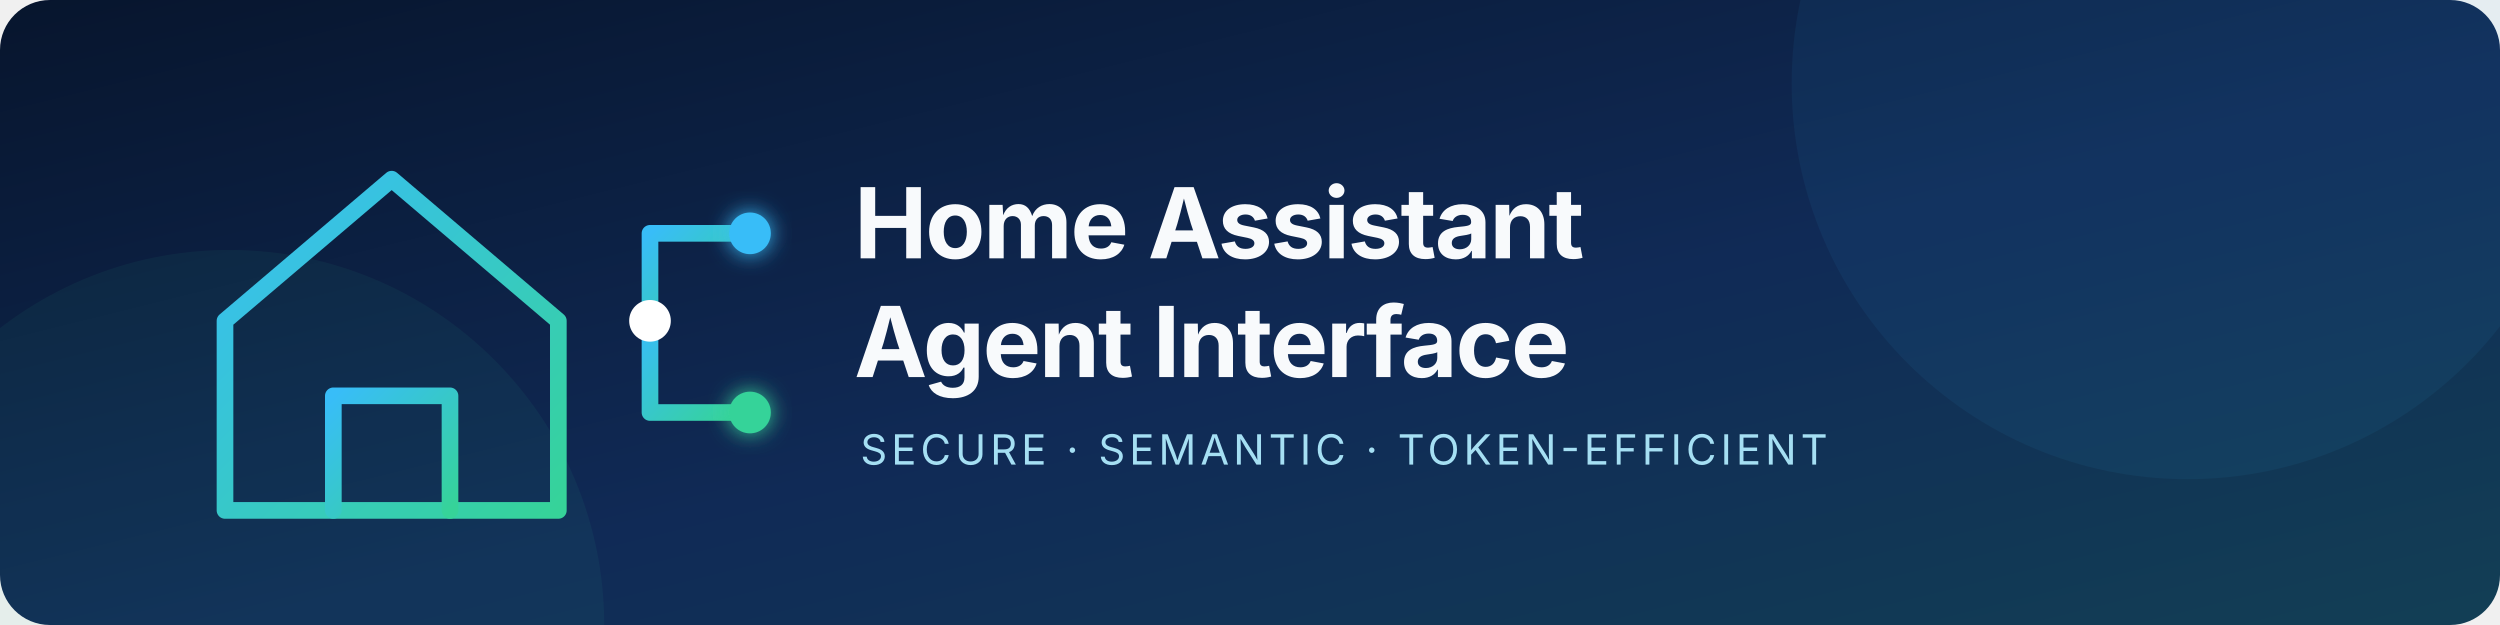
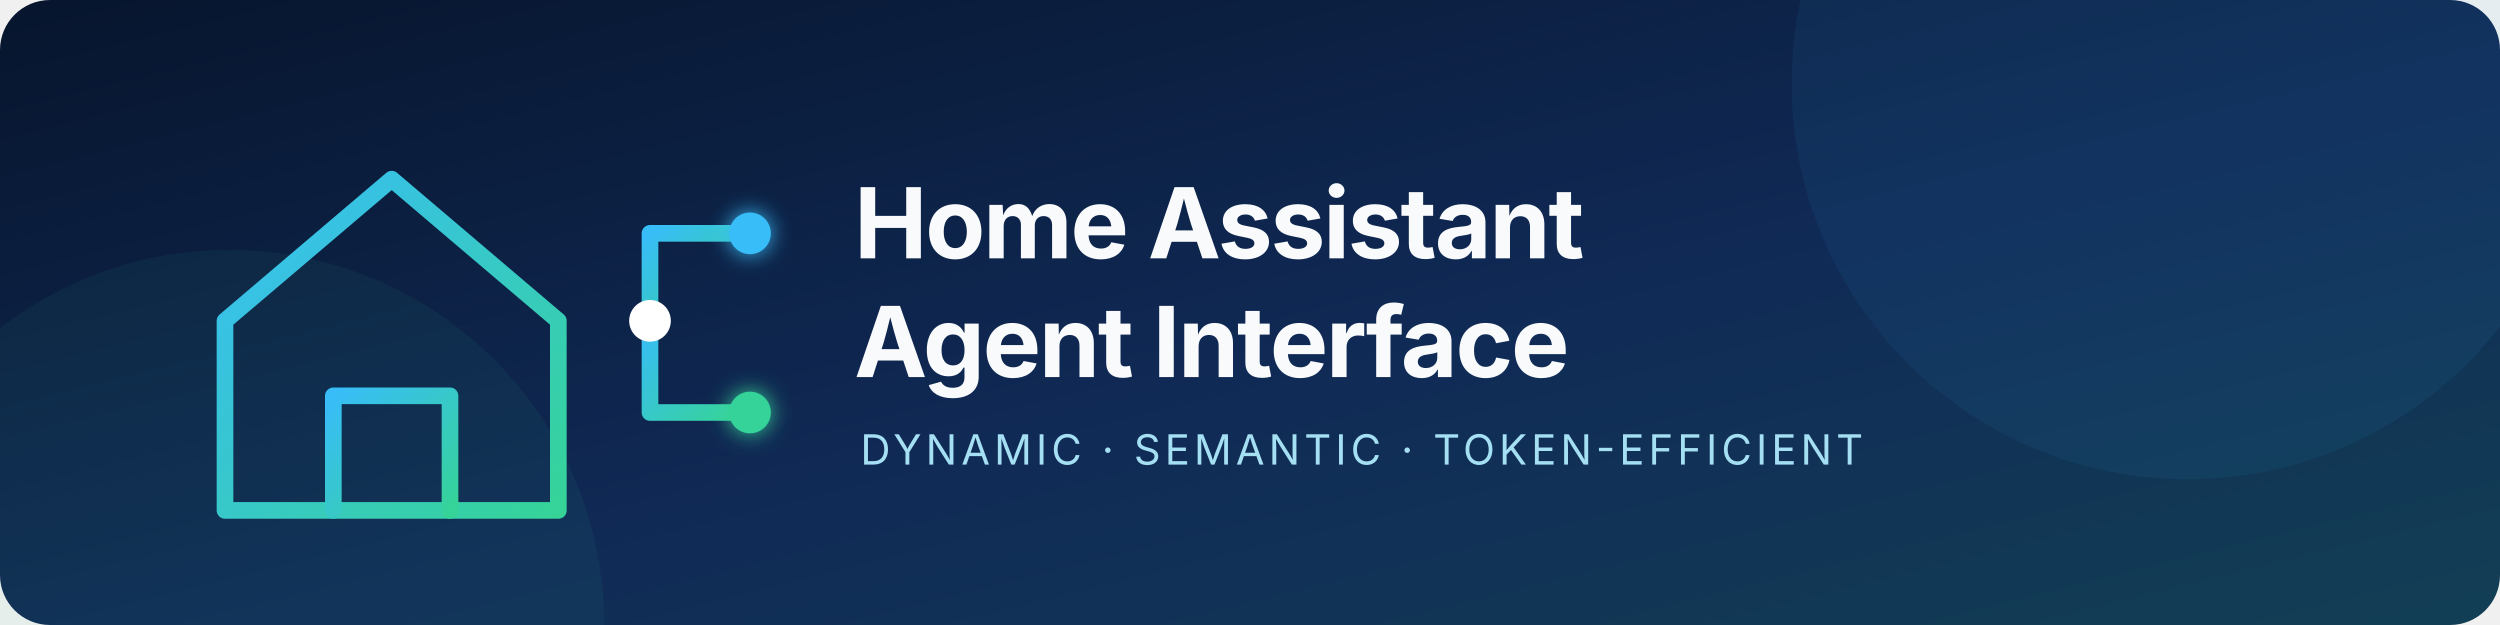
<svg xmlns="http://www.w3.org/2000/svg" width="1200" height="300" viewBox="0 0 1200 300" role="img" aria-labelledby="title desc">
  <defs>
    <linearGradient id="background" x1="0" y1="0" x2="1" y2="1">
      <stop offset="0" stop-color="#07152d" />
      <stop offset="0.55" stop-color="#102a56" />
      <stop offset="1" stop-color="#123f55" />
    </linearGradient>
    <linearGradient id="accent" x1="0" y1="0" x2="1" y2="1">
      <stop offset="0" stop-color="#38bdf8" />
      <stop offset="1" stop-color="#36d399" />
    </linearGradient>
    <filter id="glow" x="-50%" y="-50%" width="200%" height="200%">
      <feGaussianBlur stdDeviation="5" result="blur" />
      <feMerge>
        <feMergeNode in="blur" />
        <feMergeNode in="SourceGraphic" />
      </feMerge>
    </filter>
  </defs>
  <rect width="1200" height="300" rx="24" fill="url(#background)" />
  <circle cx="1050" cy="40" r="190" fill="#38bdf8" opacity="0.06" />
  <circle cx="110" cy="300" r="180" fill="#36d399" opacity="0.06" />
  <g transform="translate(84 62)" fill="none" stroke="url(#accent)" stroke-width="8" stroke-linecap="round" stroke-linejoin="round">
    <path d="M24 92 104 24l80 68v91H24Z" />
    <path d="M76 183v-55h56v55" />
    <path d="M184 92h44" />
    <path d="M228 92v-42h42" />
    <path d="M228 92v44h42" />
    <circle cx="276" cy="50" r="10" fill="#38bdf8" stroke="none" filter="url(#glow)" />
    <circle cx="276" cy="136" r="10" fill="#36d399" stroke="none" filter="url(#glow)" />
    <circle cx="228" cy="92" r="10" fill="#ffffff" stroke="none" />
  </g>
  <g fill="#f8fafc" font-family="Inter, ui-sans-serif, system-ui, -apple-system, sans-serif">
    <text x="410" y="124" font-size="47" font-weight="700" letter-spacing="-1">Home Assistant</text>
    <text x="410" y="181" font-size="47" font-weight="700" letter-spacing="-1">Agent Interface</text>
-     <text x="413" y="223" font-size="20" fill="#a5dff3" letter-spacing="2">SECURE · SEMANTIC · TOKEN-EFFICIENT</text>
+     <text x="413" y="223" font-size="20" fill="#a5dff3" letter-spacing="2">DYNAMIC · SEMANTIC · TOKEN-EFFICIENT</text>
  </g>
</svg>
